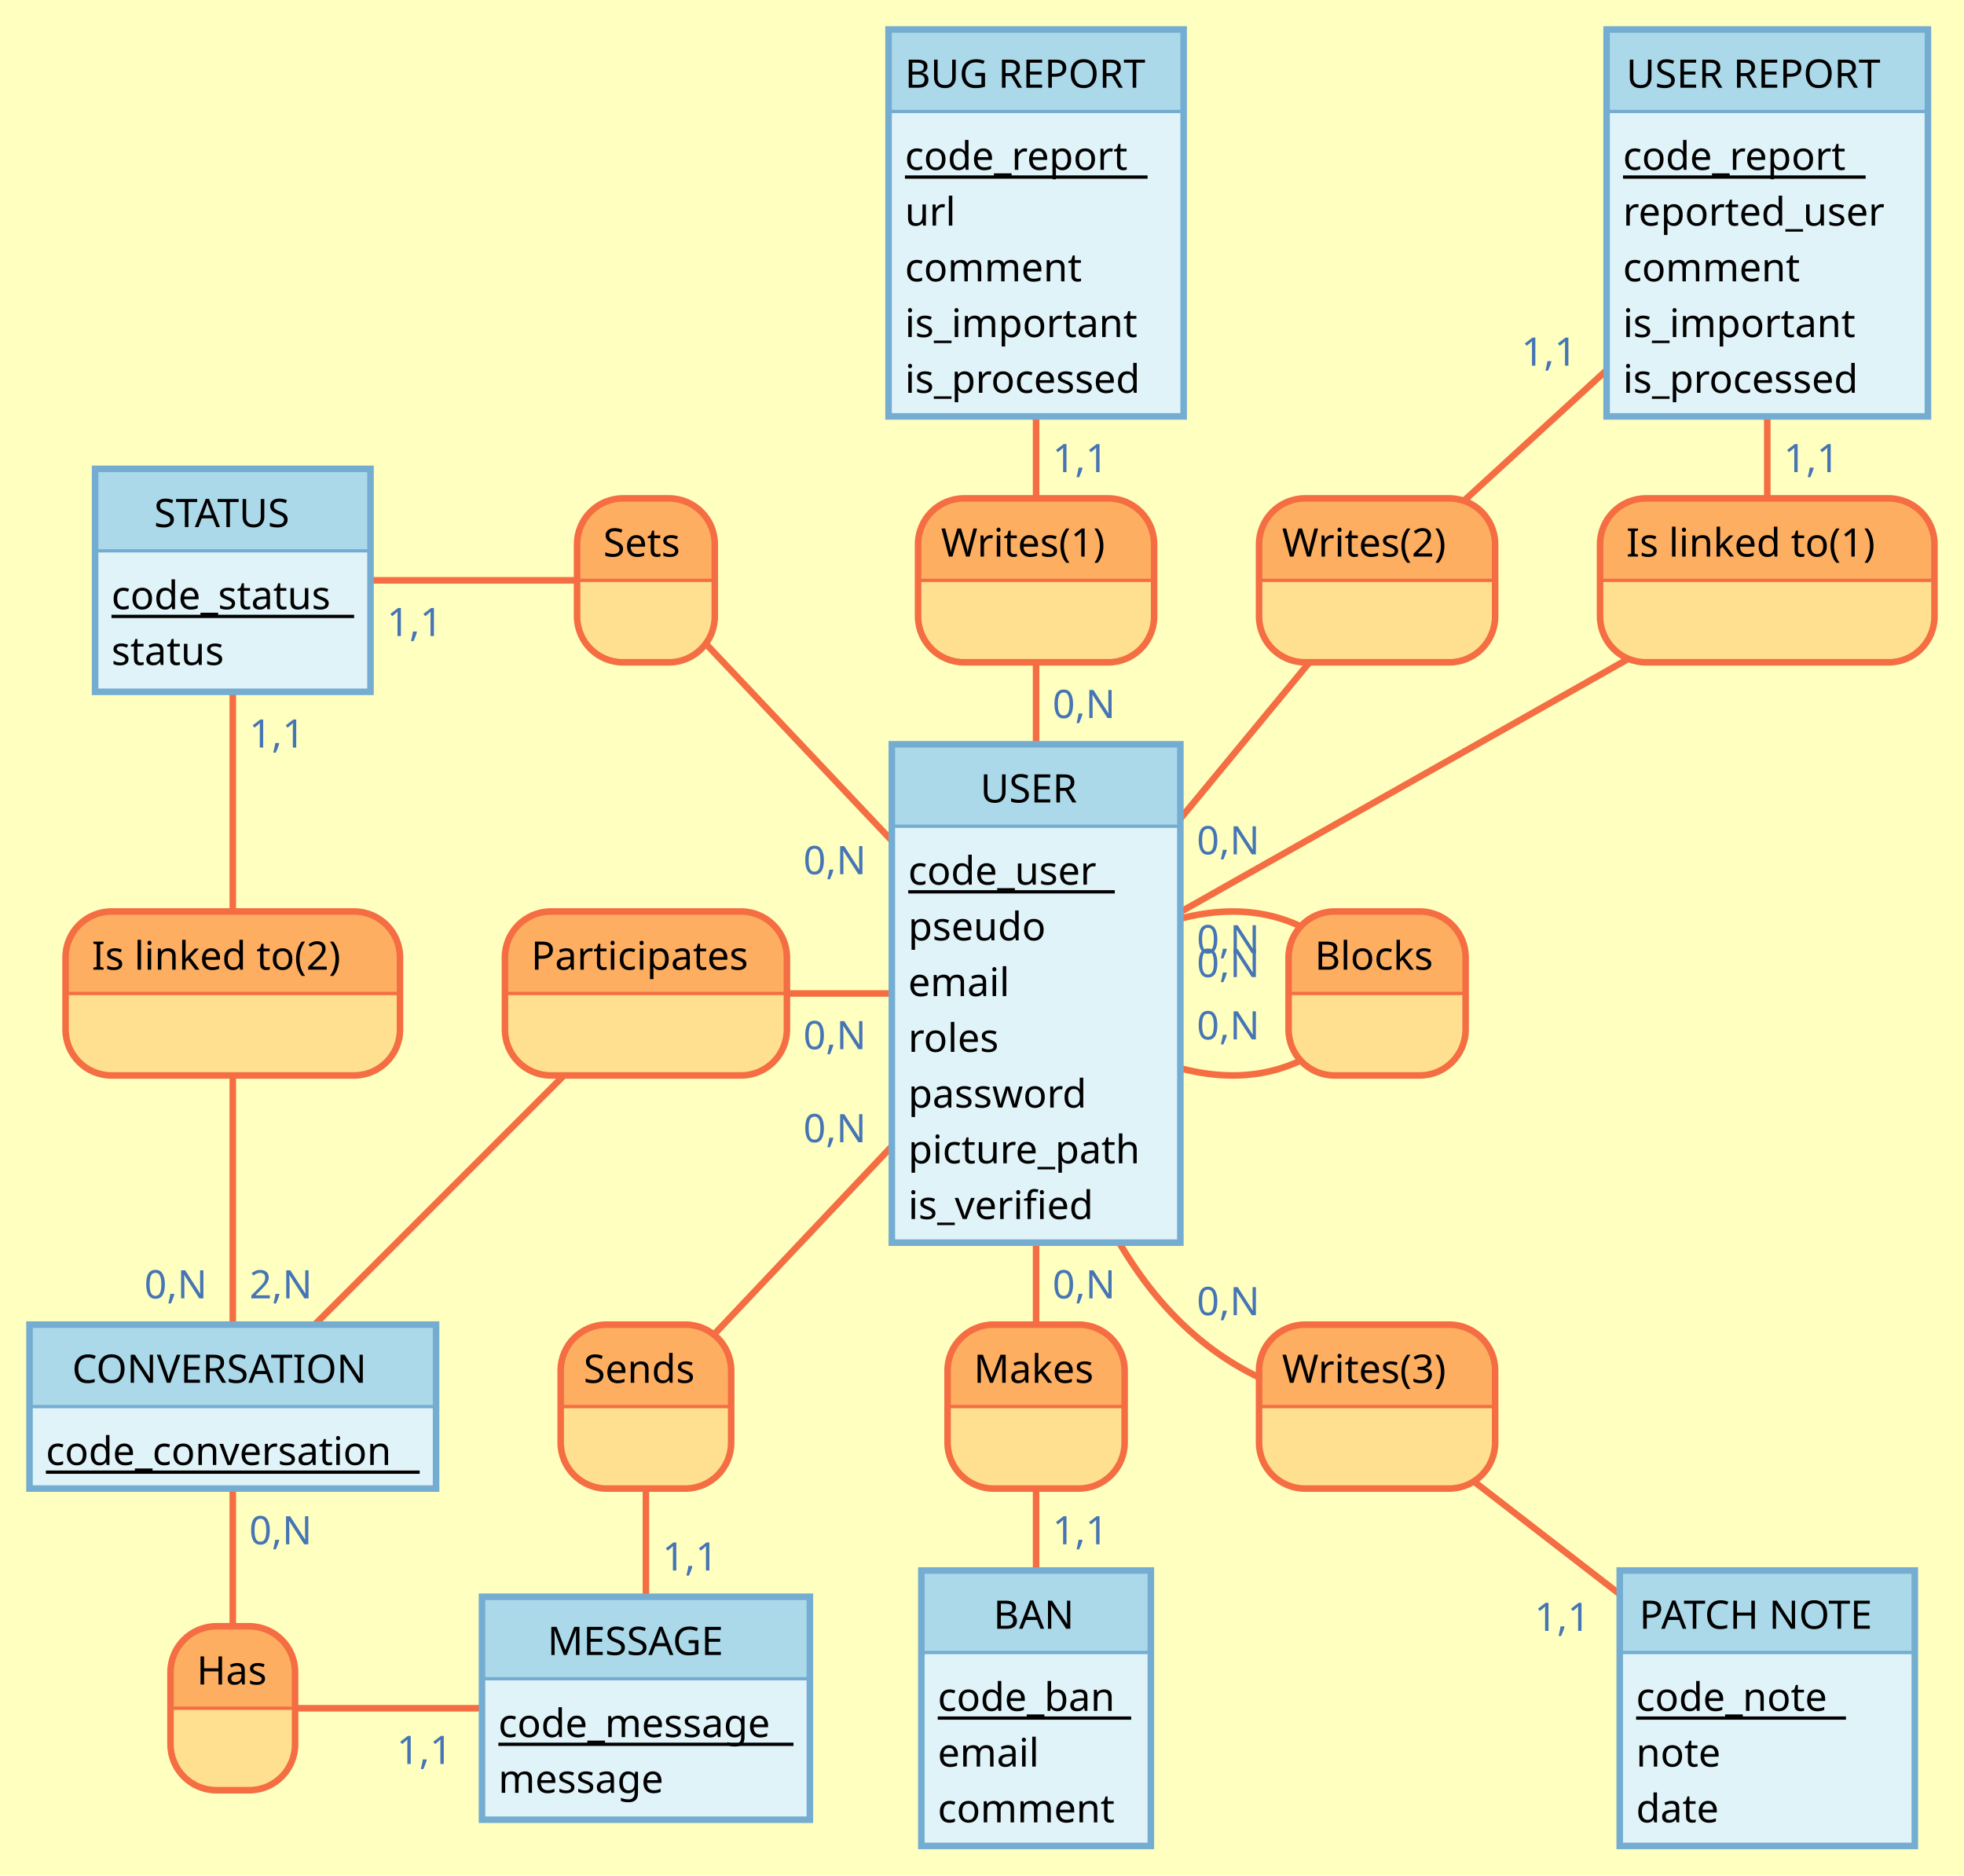
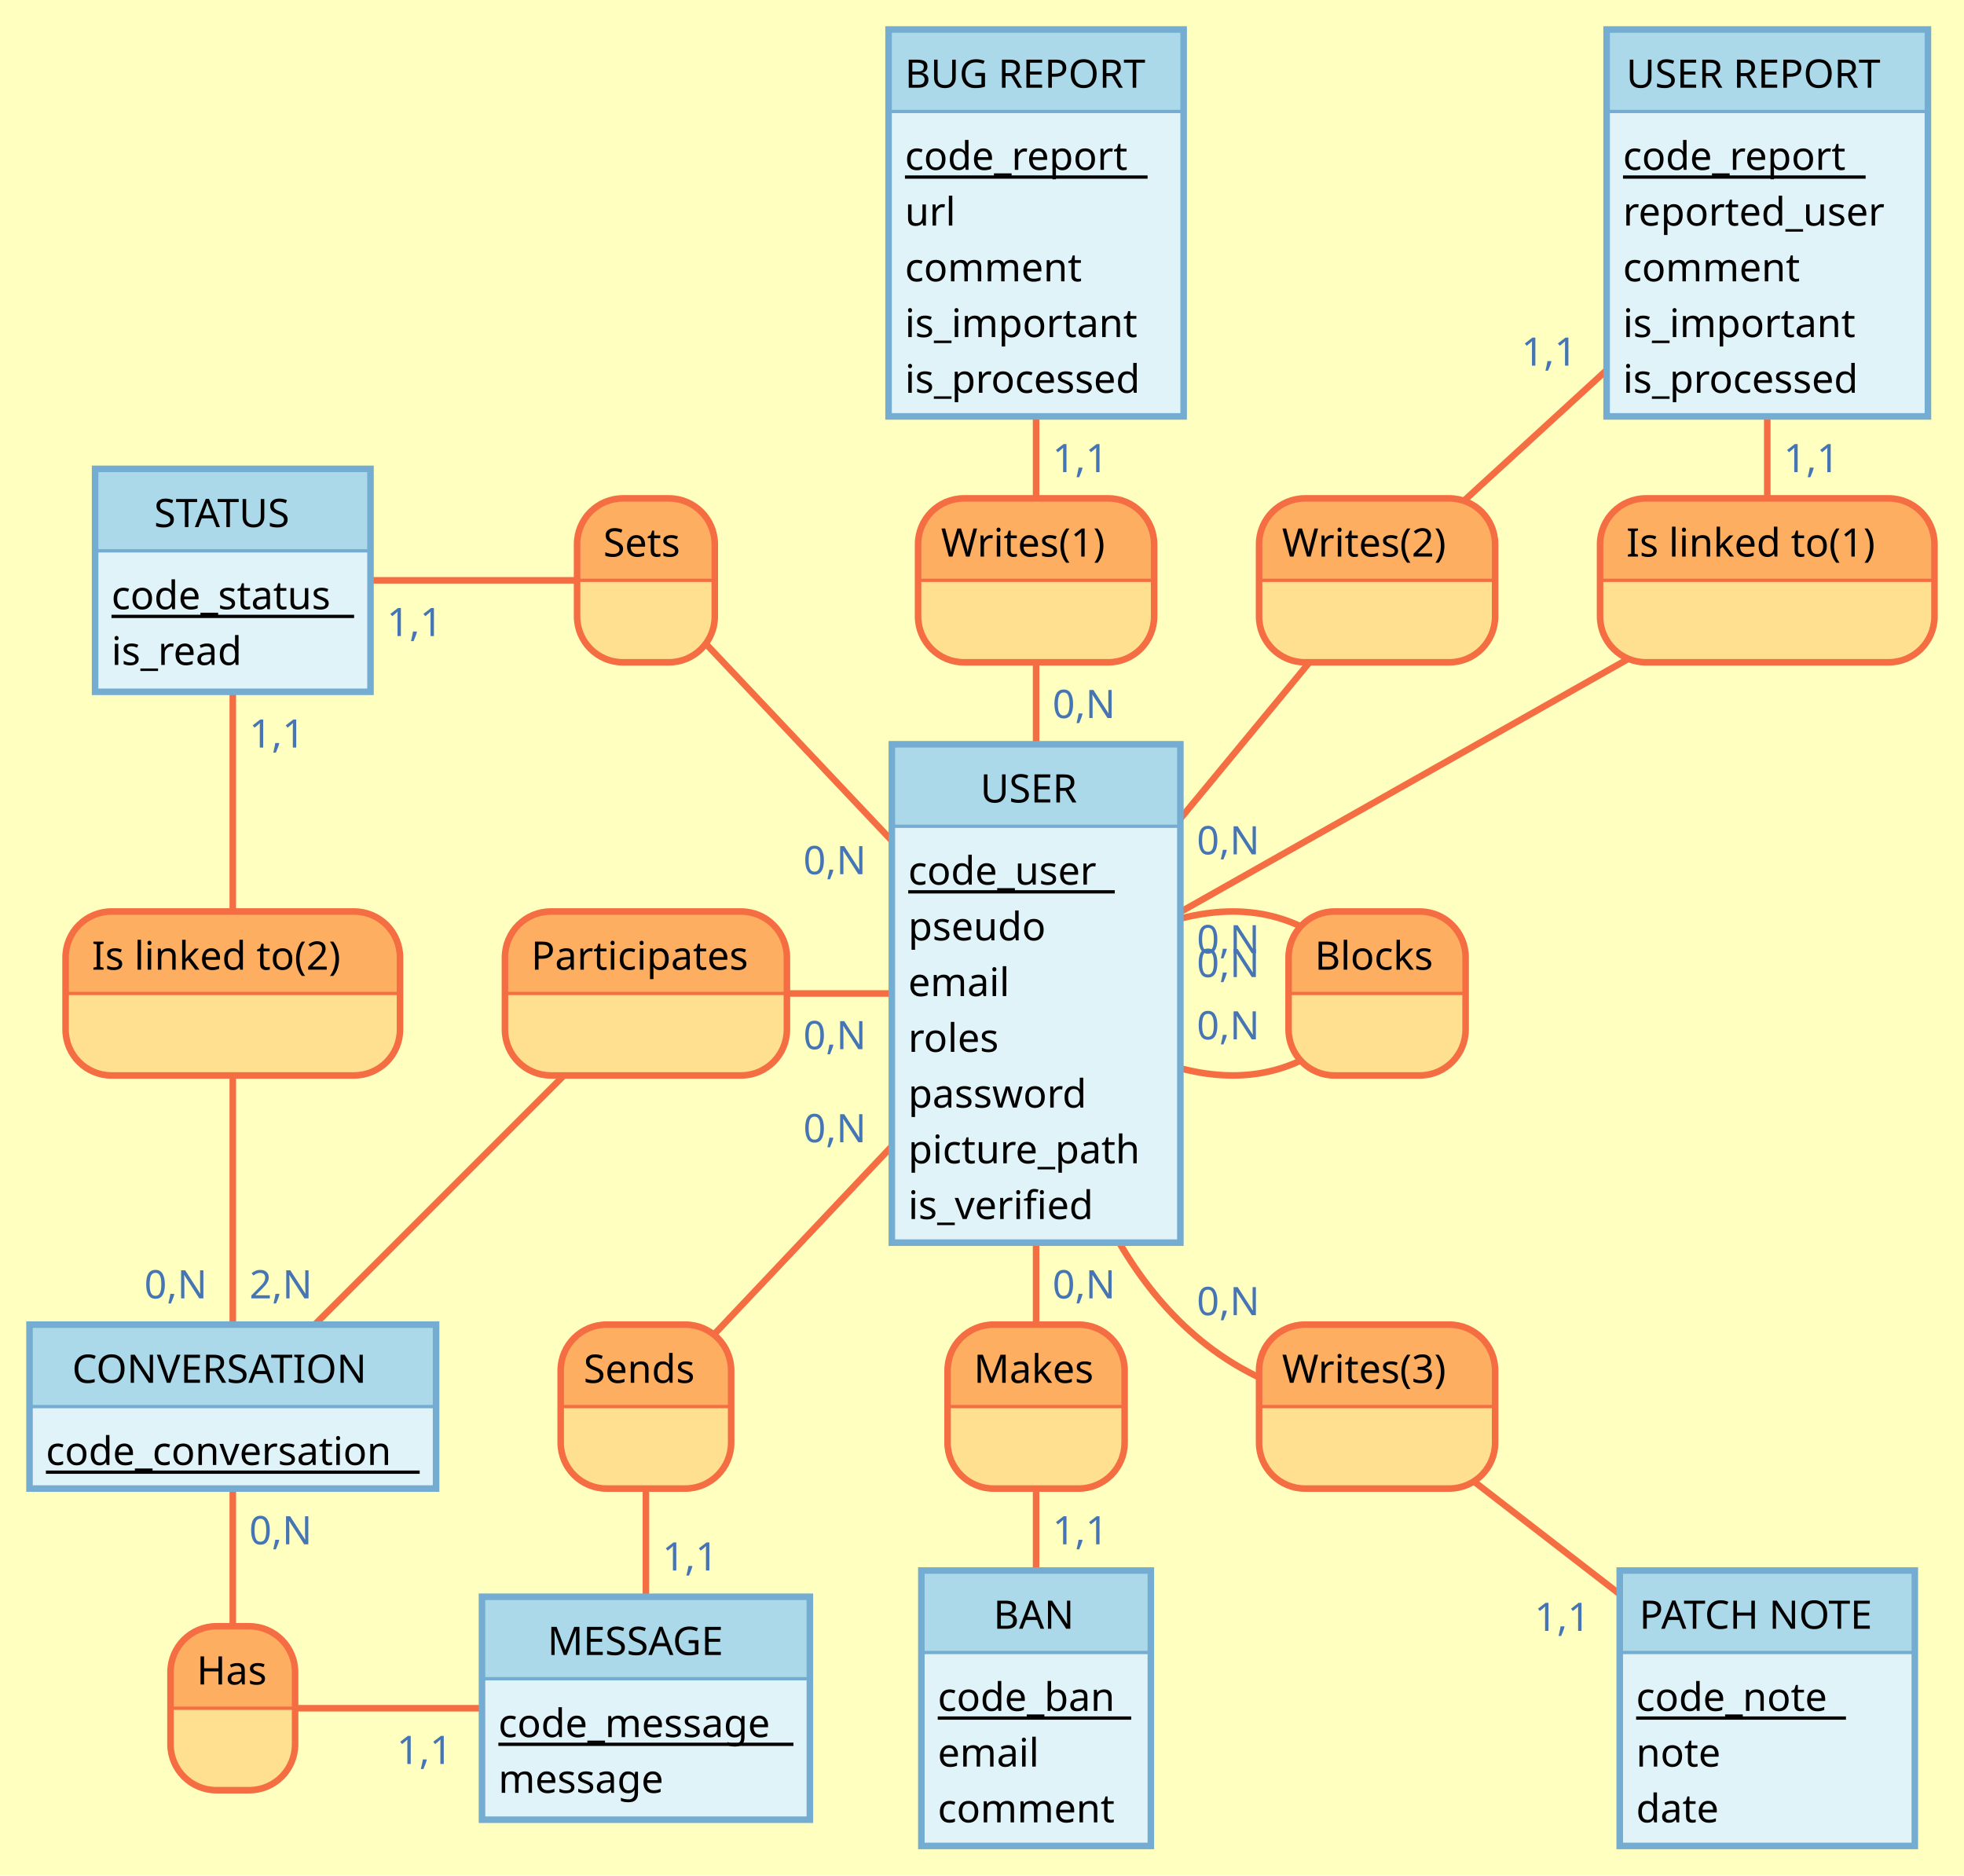
<svg xmlns="http://www.w3.org/2000/svg" width="599" height="572" viewBox="0 0 599 572">
  <rect id="frame" x="0" y="0" width="599" height="572" fill="#ffffbf" stroke="none" stroke-width="0" />
  <g class="page_0_GmGQTbsb diagram_page" visibility="visible">
    <line x1="71" y1="177" x2="197" y2="177" stroke="#f46d43" stroke-width="2" />
    <text x="118" y="194" fill="#4575b4" font-family="Verdana" font-size="12">1,1</text>
    <line x1="316" y1="303" x2="197" y2="177" stroke="#f46d43" stroke-width="2" />
    <text x="245" y="266.63" fill="#4575b4" font-family="Verdana" font-size="12">0,N</text>
    <g>
      <path d="M204 152 a14 14 90 0 1 14 14 V177 h-42 V166 a14 14 90 0 1 14 -14" fill="#fdae61" stroke="#fdae61" stroke-width="0" />
      <path d="M218 177 v11 a14 14 90 0 1 -14 14 H190 a14 14 90 0 1 -14 -14 V177 H42" fill="#fee090" stroke="#fee090" stroke-width="0" />
      <rect x="176" y="152" width="42" height="50" fill="none" rx="14" stroke="#f46d43" stroke-width="2" />
      <line x1="176" y1="177" x2="218" y2="177" stroke="#f46d43" stroke-width="1" />
      <text x="184" y="169.75" fill="#000" font-family="Verdana" font-size="12">Sets</text>
    </g>
  </g>
  <g class="page_0_GmGQTbsb diagram_page" visibility="visible">
    <line x1="316" y1="68" x2="316" y2="177" stroke="#f46d43" stroke-width="2" />
    <text x="321" y="144" fill="#4575b4" font-family="Verdana" font-size="12">1,1</text>
    <line x1="316" y1="303" x2="316" y2="177" stroke="#f46d43" stroke-width="2" />
    <text x="321" y="219" fill="#4575b4" font-family="Verdana" font-size="12">0,N</text>
    <g>
      <path d="M338 152 a14 14 90 0 1 14 14 V177 h-72 V166 a14 14 90 0 1 14 -14" fill="#fdae61" stroke="#fdae61" stroke-width="0" />
      <path d="M352 177 v11 a14 14 90 0 1 -14 14 H294 a14 14 90 0 1 -14 -14 V177 H72" fill="#fee090" stroke="#fee090" stroke-width="0" />
      <rect x="280" y="152" width="72" height="50" fill="none" rx="14" stroke="#f46d43" stroke-width="2" />
      <line x1="280" y1="177" x2="352" y2="177" stroke="#f46d43" stroke-width="1" />
      <text x="287" y="169.75" fill="#000" font-family="Verdana" font-size="12">Writes(1)</text>
    </g>
  </g>
  <g class="page_0_GmGQTbsb diagram_page" visibility="visible">
    <line x1="539" y1="68" x2="420" y2="177" stroke="#f46d43" stroke-width="2" />
    <text x="464" y="111.52" fill="#4575b4" font-family="Verdana" font-size="12">1,1</text>
    <line x1="316" y1="303" x2="420" y2="177" stroke="#f46d43" stroke-width="2" />
    <text x="365" y="260.57" fill="#4575b4" font-family="Verdana" font-size="12">0,N</text>
    <g>
      <path d="M442 152 a14 14 90 0 1 14 14 V177 h-72 V166 a14 14 90 0 1 14 -14" fill="#fdae61" stroke="#fdae61" stroke-width="0" />
      <path d="M456 177 v11 a14 14 90 0 1 -14 14 H398 a14 14 90 0 1 -14 -14 V177 H72" fill="#fee090" stroke="#fee090" stroke-width="0" />
      <rect x="384" y="152" width="72" height="50" fill="none" rx="14" stroke="#f46d43" stroke-width="2" />
      <line x1="384" y1="177" x2="456" y2="177" stroke="#f46d43" stroke-width="1" />
      <text x="391" y="169.75" fill="#000" font-family="Verdana" font-size="12">Writes(2)</text>
    </g>
  </g>
  <g class="page_0_GmGQTbsb diagram_page" visibility="visible">
    <line x1="539" y1="68" x2="539" y2="177" stroke="#f46d43" stroke-width="2" />
    <text x="544" y="144" fill="#4575b4" font-family="Verdana" font-size="12">1,1</text>
    <line x1="316" y1="303" x2="539" y2="177" stroke="#f46d43" stroke-width="2" />
    <text x="365" y="290.75" fill="#4575b4" font-family="Verdana" font-size="12">0,N</text>
    <g>
      <path d="M576 152 a14 14 90 0 1 14 14 V177 h-102 V166 a14 14 90 0 1 14 -14" fill="#fdae61" stroke="#fdae61" stroke-width="0" />
      <path d="M590 177 v11 a14 14 90 0 1 -14 14 H502 a14 14 90 0 1 -14 -14 V177 H102" fill="#fee090" stroke="#fee090" stroke-width="0" />
      <rect x="488" y="152" width="102" height="50" fill="none" rx="14" stroke="#f46d43" stroke-width="2" />
      <line x1="488" y1="177" x2="590" y2="177" stroke="#f46d43" stroke-width="1" />
      <text x="496" y="169.75" fill="#000" font-family="Verdana" font-size="12">Is linked to(1)</text>
    </g>
  </g>
  <g class="page_0_GmGQTbsb diagram_page" visibility="visible">
    <line x1="71" y1="177" x2="71" y2="303" stroke="#f46d43" stroke-width="2" />
    <text x="76" y="228" fill="#4575b4" font-family="Verdana" font-size="12">1,1</text>
    <line x1="71" y1="429" x2="71" y2="303" stroke="#f46d43" stroke-width="2" />
    <text x="44" y="396" fill="#4575b4" font-family="Verdana" font-size="12">0,N</text>
    <g>
      <path d="M108 278 a14 14 90 0 1 14 14 V303 h-102 V292 a14 14 90 0 1 14 -14" fill="#fdae61" stroke="#fdae61" stroke-width="0" />
      <path d="M122 303 v11 a14 14 90 0 1 -14 14 H34 a14 14 90 0 1 -14 -14 V303 H102" fill="#fee090" stroke="#fee090" stroke-width="0" />
      <rect x="20" y="278" width="102" height="50" fill="none" rx="14" stroke="#f46d43" stroke-width="2" />
      <line x1="20" y1="303" x2="122" y2="303" stroke="#f46d43" stroke-width="1" />
      <text x="28" y="295.75" fill="#000" font-family="Verdana" font-size="12">Is linked to(2)</text>
    </g>
  </g>
  <g class="page_0_GmGQTbsb diagram_page" visibility="visible">
    <line x1="71" y1="429" x2="197" y2="303" stroke="#f46d43" stroke-width="2" />
    <text x="76.07" y="396" fill="#4575b4" font-family="Verdana" font-size="12">2,N</text>
    <line x1="316" y1="303" x2="197" y2="303" stroke="#f46d43" stroke-width="2" />
    <text x="245" y="320" fill="#4575b4" font-family="Verdana" font-size="12">0,N</text>
    <g>
      <path d="M226 278 a14 14 90 0 1 14 14 V303 h-86 V292 a14 14 90 0 1 14 -14" fill="#fdae61" stroke="#fdae61" stroke-width="0" />
      <path d="M240 303 v11 a14 14 90 0 1 -14 14 H168 a14 14 90 0 1 -14 -14 V303 H86" fill="#fee090" stroke="#fee090" stroke-width="0" />
      <rect x="154" y="278" width="86" height="50" fill="none" rx="14" stroke="#f46d43" stroke-width="2" />
      <line x1="154" y1="303" x2="240" y2="303" stroke="#f46d43" stroke-width="1" />
      <text x="162" y="295.75" fill="#000" font-family="Verdana" font-size="12">Participates</text>
    </g>
  </g>
  <g class="page_0_GmGQTbsb diagram_page" visibility="visible">
    <path d="M316 303 C361.33 269.67 396 269.67 420 303" fill="none" stroke="#f46d43" stroke-width="2" />
    <text x="365" y="298" fill="#4575b4" font-family="Verdana" font-size="12">0,N</text>
    <path d="M316 303 C361.33 336.33 396 336.33 420 303" fill="none" stroke="#f46d43" stroke-width="2" />
    <text x="365" y="317" fill="#4575b4" font-family="Verdana" font-size="12">0,N</text>
    <g>
      <path d="M433 278 a14 14 90 0 1 14 14 V303 h-54 V292 a14 14 90 0 1 14 -14" fill="#fdae61" stroke="#fdae61" stroke-width="0" />
      <path d="M447 303 v11 a14 14 90 0 1 -14 14 H407 a14 14 90 0 1 -14 -14 V303 H54" fill="#fee090" stroke="#fee090" stroke-width="0" />
      <rect x="393" y="278" width="54" height="50" fill="none" rx="14" stroke="#f46d43" stroke-width="2" />
      <line x1="393" y1="303" x2="447" y2="303" stroke="#f46d43" stroke-width="1" />
      <text x="401" y="295.75" fill="#000" font-family="Verdana" font-size="12">Blocks</text>
    </g>
  </g>
  <g class="page_0_GmGQTbsb diagram_page" visibility="visible">
    <line x1="197" y1="521" x2="197" y2="429" stroke="#f46d43" stroke-width="2" />
    <text x="202" y="479" fill="#4575b4" font-family="Verdana" font-size="12">1,1</text>
    <line x1="316" y1="303" x2="197" y2="429" stroke="#f46d43" stroke-width="2" />
    <text x="245" y="348.37" fill="#4575b4" font-family="Verdana" font-size="12">0,N</text>
    <g>
      <path d="M209 404 a14 14 90 0 1 14 14 V429 h-52 V418 a14 14 90 0 1 14 -14" fill="#fdae61" stroke="#fdae61" stroke-width="0" />
      <path d="M223 429 v11 a14 14 90 0 1 -14 14 H185 a14 14 90 0 1 -14 -14 V429 H52" fill="#fee090" stroke="#fee090" stroke-width="0" />
      <rect x="171" y="404" width="52" height="50" fill="none" rx="14" stroke="#f46d43" stroke-width="2" />
      <line x1="171" y1="429" x2="223" y2="429" stroke="#f46d43" stroke-width="1" />
      <text x="178" y="421.75" fill="#000" font-family="Verdana" font-size="12">Sends</text>
    </g>
  </g>
  <g class="page_0_GmGQTbsb diagram_page" visibility="visible">
    <line x1="316" y1="521" x2="316" y2="429" stroke="#f46d43" stroke-width="2" />
    <text x="321" y="471" fill="#4575b4" font-family="Verdana" font-size="12">1,1</text>
    <line x1="316" y1="303" x2="316" y2="429" stroke="#f46d43" stroke-width="2" />
    <text x="321" y="396" fill="#4575b4" font-family="Verdana" font-size="12">0,N</text>
    <g>
      <path d="M329 404 a14 14 90 0 1 14 14 V429 h-54 V418 a14 14 90 0 1 14 -14" fill="#fdae61" stroke="#fdae61" stroke-width="0" />
      <path d="M343 429 v11 a14 14 90 0 1 -14 14 H303 a14 14 90 0 1 -14 -14 V429 H54" fill="#fee090" stroke="#fee090" stroke-width="0" />
      <rect x="289" y="404" width="54" height="50" fill="none" rx="14" stroke="#f46d43" stroke-width="2" />
      <line x1="289" y1="429" x2="343" y2="429" stroke="#f46d43" stroke-width="1" />
      <text x="297" y="421.75" fill="#000" font-family="Verdana" font-size="12">Makes</text>
    </g>
  </g>
  <g class="page_0_GmGQTbsb diagram_page" visibility="visible">
    <line x1="539" y1="521" x2="420" y2="429" stroke="#f46d43" stroke-width="2" />
    <text x="468" y="497.41" fill="#4575b4" font-family="Verdana" font-size="12">1,1</text>
    <path d="M316 303 C330.03 383.76 364.69 425.76 420 429" fill="none" stroke="#f46d43" stroke-width="2" />
    <text x="365" y="401.12" fill="#4575b4" font-family="Verdana" font-size="12">0,N</text>
    <g>
      <path d="M442 404 a14 14 90 0 1 14 14 V429 h-72 V418 a14 14 90 0 1 14 -14" fill="#fdae61" stroke="#fdae61" stroke-width="0" />
      <path d="M456 429 v11 a14 14 90 0 1 -14 14 H398 a14 14 90 0 1 -14 -14 V429 H72" fill="#fee090" stroke="#fee090" stroke-width="0" />
      <rect x="384" y="404" width="72" height="50" fill="none" rx="14" stroke="#f46d43" stroke-width="2" />
      <line x1="384" y1="429" x2="456" y2="429" stroke="#f46d43" stroke-width="1" />
      <text x="391" y="421.75" fill="#000" font-family="Verdana" font-size="12">Writes(3)</text>
    </g>
  </g>
  <g class="page_0_GmGQTbsb diagram_page" visibility="visible">
    <line x1="197" y1="521" x2="71" y2="521" stroke="#f46d43" stroke-width="2" />
    <text x="121" y="538" fill="#4575b4" font-family="Verdana" font-size="12">1,1</text>
    <line x1="71" y1="429" x2="71" y2="521" stroke="#f46d43" stroke-width="2" />
    <text x="76" y="471" fill="#4575b4" font-family="Verdana" font-size="12">0,N</text>
    <g>
      <path d="M76 496 a14 14 90 0 1 14 14 V521 h-38 V510 a14 14 90 0 1 14 -14" fill="#fdae61" stroke="#fdae61" stroke-width="0" />
      <path d="M90 521 v11 a14 14 90 0 1 -14 14 H66 a14 14 90 0 1 -14 -14 V521 H38" fill="#fee090" stroke="#fee090" stroke-width="0" />
      <rect x="52" y="496" width="38" height="50" fill="none" rx="14" stroke="#f46d43" stroke-width="2" />
      <line x1="52" y1="521" x2="90" y2="521" stroke="#f46d43" stroke-width="1" />
      <text x="60" y="513.75" fill="#000" font-family="Verdana" font-size="12">Has</text>
    </g>
  </g>
  <g class="page_0_GmGQTbsb diagram_page" visibility="visible">
    <g>
      <rect x="271" y="9" width="90" height="25" fill="#abd9e9" stroke="#abd9e9" stroke-width="0" opacity="1" />
      <rect x="271" y="34" width="90" height="93" fill="#e0f3f8" stroke="#e0f3f8" stroke-width="0" opacity="1" />
      <rect x="271" y="9" width="90" height="118" fill="none" stroke="#74add1" stroke-width="2" opacity="1" />
      <line x1="271" y1="34" x2="361" y2="34" stroke="#74add1" stroke-width="1" />
    </g>
    <text x="276" y="26.75" fill="#000" font-family="Verdana" font-size="12">BUG REPORT</text>
    <text x="276" y="51.8" fill="#000" font-family="Verdana" font-size="12">code_report</text>
    <line x1="276" y1="54" x2="350" y2="54" stroke="#000" stroke-width="1" />
    <text x="276" y="68.8" fill="#000" font-family="Verdana" font-size="12">url</text>
    <text x="276" y="85.8" fill="#000" font-family="Verdana" font-size="12">comment</text>
    <text x="276" y="102.8" fill="#000" font-family="Verdana" font-size="12">is_important</text>
    <text x="276" y="119.8" fill="#000" font-family="Verdana" font-size="12">is_processed</text>
  </g>
  <g class="page_0_GmGQTbsb diagram_page" visibility="visible">
    <g>
      <rect x="490" y="9" width="98" height="25" fill="#abd9e9" stroke="#abd9e9" stroke-width="0" opacity="1" />
      <rect x="490" y="34" width="98" height="93" fill="#e0f3f8" stroke="#e0f3f8" stroke-width="0" opacity="1" />
      <rect x="490" y="9" width="98" height="118" fill="none" stroke="#74add1" stroke-width="2" opacity="1" />
      <line x1="490" y1="34" x2="588" y2="34" stroke="#74add1" stroke-width="1" />
    </g>
    <text x="496" y="26.75" fill="#000" font-family="Verdana" font-size="12">USER REPORT</text>
    <text x="495" y="51.8" fill="#000" font-family="Verdana" font-size="12">code_report</text>
    <line x1="495" y1="54" x2="569" y2="54" stroke="#000" stroke-width="1" />
    <text x="495" y="68.8" fill="#000" font-family="Verdana" font-size="12">reported_user</text>
    <text x="495" y="85.8" fill="#000" font-family="Verdana" font-size="12">comment</text>
    <text x="495" y="102.8" fill="#000" font-family="Verdana" font-size="12">is_important</text>
    <text x="495" y="119.8" fill="#000" font-family="Verdana" font-size="12">is_processed</text>
  </g>
  <g class="page_0_GmGQTbsb diagram_page" visibility="visible">
    <g>
      <rect x="29" y="143" width="84" height="25" fill="#abd9e9" stroke="#abd9e9" stroke-width="0" opacity="1" />
      <rect x="29" y="168" width="84" height="43" fill="#e0f3f8" stroke="#e0f3f8" stroke-width="0" opacity="1" />
      <rect x="29" y="143" width="84" height="68" fill="none" stroke="#74add1" stroke-width="2" opacity="1" />
      <line x1="29" y1="168" x2="113" y2="168" stroke="#74add1" stroke-width="1" />
    </g>
    <text x="47" y="160.75" fill="#000" font-family="Verdana" font-size="12">STATUS</text>
    <text x="34" y="185.8" fill="#000" font-family="Verdana" font-size="12">code_status</text>
    <line x1="34" y1="188" x2="108" y2="188" stroke="#000" stroke-width="1" />
-     <text x="34" y="202.8" fill="#000" font-family="Verdana" font-size="12">status</text>
+     <text x="34" y="202.8" fill="#000" font-family="Verdana" font-size="12">is_read</text>
  </g>
  <g class="page_0_GmGQTbsb diagram_page" visibility="visible">
    <g>
      <rect x="272" y="227" width="88" height="25" fill="#abd9e9" stroke="#abd9e9" stroke-width="0" opacity="1" />
      <rect x="272" y="252" width="88" height="127" fill="#e0f3f8" stroke="#e0f3f8" stroke-width="0" opacity="1" />
      <rect x="272" y="227" width="88" height="152" fill="none" stroke="#74add1" stroke-width="2" opacity="1" />
      <line x1="272" y1="252" x2="360" y2="252" stroke="#74add1" stroke-width="1" />
    </g>
    <text x="299" y="244.75" fill="#000" font-family="Verdana" font-size="12">USER</text>
    <text x="277" y="269.8" fill="#000" font-family="Verdana" font-size="12">code_user</text>
    <line x1="277" y1="272" x2="340" y2="272" stroke="#000" stroke-width="1" />
    <text x="277" y="286.8" fill="#000" font-family="Verdana" font-size="12">pseudo</text>
    <text x="277" y="303.8" fill="#000" font-family="Verdana" font-size="12">email</text>
    <text x="277" y="320.8" fill="#000" font-family="Verdana" font-size="12">roles</text>
    <text x="277" y="337.8" fill="#000" font-family="Verdana" font-size="12">password</text>
    <text x="277" y="354.8" fill="#000" font-family="Verdana" font-size="12">picture_path</text>
    <text x="277" y="371.8" fill="#000" font-family="Verdana" font-size="12">is_verified</text>
  </g>
  <g class="page_0_GmGQTbsb diagram_page" visibility="visible">
    <g>
      <rect x="9" y="404" width="124" height="25" fill="#abd9e9" stroke="#abd9e9" stroke-width="0" opacity="1" />
      <rect x="9" y="429" width="124" height="25" fill="#e0f3f8" stroke="#e0f3f8" stroke-width="0" opacity="1" />
      <rect x="9" y="404" width="124" height="50" fill="none" stroke="#74add1" stroke-width="2" opacity="1" />
      <line x1="9" y1="429" x2="133" y2="429" stroke="#74add1" stroke-width="1" />
    </g>
    <text x="22" y="421.75" fill="#000" font-family="Verdana" font-size="12">CONVERSATION</text>
    <text x="14" y="446.8" fill="#000" font-family="Verdana" font-size="12">code_conversation</text>
    <line x1="14" y1="449" x2="128" y2="449" stroke="#000" stroke-width="1" />
  </g>
  <g class="page_0_GmGQTbsb diagram_page" visibility="visible">
    <g>
      <rect x="147" y="487" width="100" height="25" fill="#abd9e9" stroke="#abd9e9" stroke-width="0" opacity="1" />
      <rect x="147" y="512" width="100" height="43" fill="#e0f3f8" stroke="#e0f3f8" stroke-width="0" opacity="1" />
      <rect x="147" y="487" width="100" height="68" fill="none" stroke="#74add1" stroke-width="2" opacity="1" />
      <line x1="147" y1="512" x2="247" y2="512" stroke="#74add1" stroke-width="1" />
    </g>
    <text x="167" y="504.75" fill="#000" font-family="Verdana" font-size="12">MESSAGE</text>
    <text x="152" y="529.8" fill="#000" font-family="Verdana" font-size="12">code_message</text>
    <line x1="152" y1="532" x2="242" y2="532" stroke="#000" stroke-width="1" />
    <text x="152" y="546.8" fill="#000" font-family="Verdana" font-size="12">message</text>
  </g>
  <g class="page_0_GmGQTbsb diagram_page" visibility="visible">
    <g>
      <rect x="281" y="479" width="70" height="25" fill="#abd9e9" stroke="#abd9e9" stroke-width="0" opacity="1" />
      <rect x="281" y="504" width="70" height="59" fill="#e0f3f8" stroke="#e0f3f8" stroke-width="0" opacity="1" />
      <rect x="281" y="479" width="70" height="84" fill="none" stroke="#74add1" stroke-width="2" opacity="1" />
      <line x1="281" y1="504" x2="351" y2="504" stroke="#74add1" stroke-width="1" />
    </g>
    <text x="303" y="496.75" fill="#000" font-family="Verdana" font-size="12">BAN</text>
    <text x="286" y="521.8" fill="#000" font-family="Verdana" font-size="12">code_ban</text>
    <line x1="286" y1="524" x2="345" y2="524" stroke="#000" stroke-width="1" />
    <text x="286" y="538.8" fill="#000" font-family="Verdana" font-size="12">email</text>
    <text x="286" y="555.8" fill="#000" font-family="Verdana" font-size="12">comment</text>
  </g>
  <g class="page_0_GmGQTbsb diagram_page" visibility="visible">
    <g>
      <rect x="494" y="479" width="90" height="25" fill="#abd9e9" stroke="#abd9e9" stroke-width="0" opacity="1" />
      <rect x="494" y="504" width="90" height="59" fill="#e0f3f8" stroke="#e0f3f8" stroke-width="0" opacity="1" />
      <rect x="494" y="479" width="90" height="84" fill="none" stroke="#74add1" stroke-width="2" opacity="1" />
      <line x1="494" y1="504" x2="584" y2="504" stroke="#74add1" stroke-width="1" />
    </g>
    <text x="500" y="496.75" fill="#000" font-family="Verdana" font-size="12">PATCH NOTE</text>
    <text x="499" y="521.8" fill="#000" font-family="Verdana" font-size="12">code_note</text>
    <line x1="499" y1="524" x2="563" y2="524" stroke="#000" stroke-width="1" />
    <text x="499" y="538.8" fill="#000" font-family="Verdana" font-size="12">note</text>
    <text x="499" y="555.8" fill="#000" font-family="Verdana" font-size="12">date</text>
  </g>
</svg>
